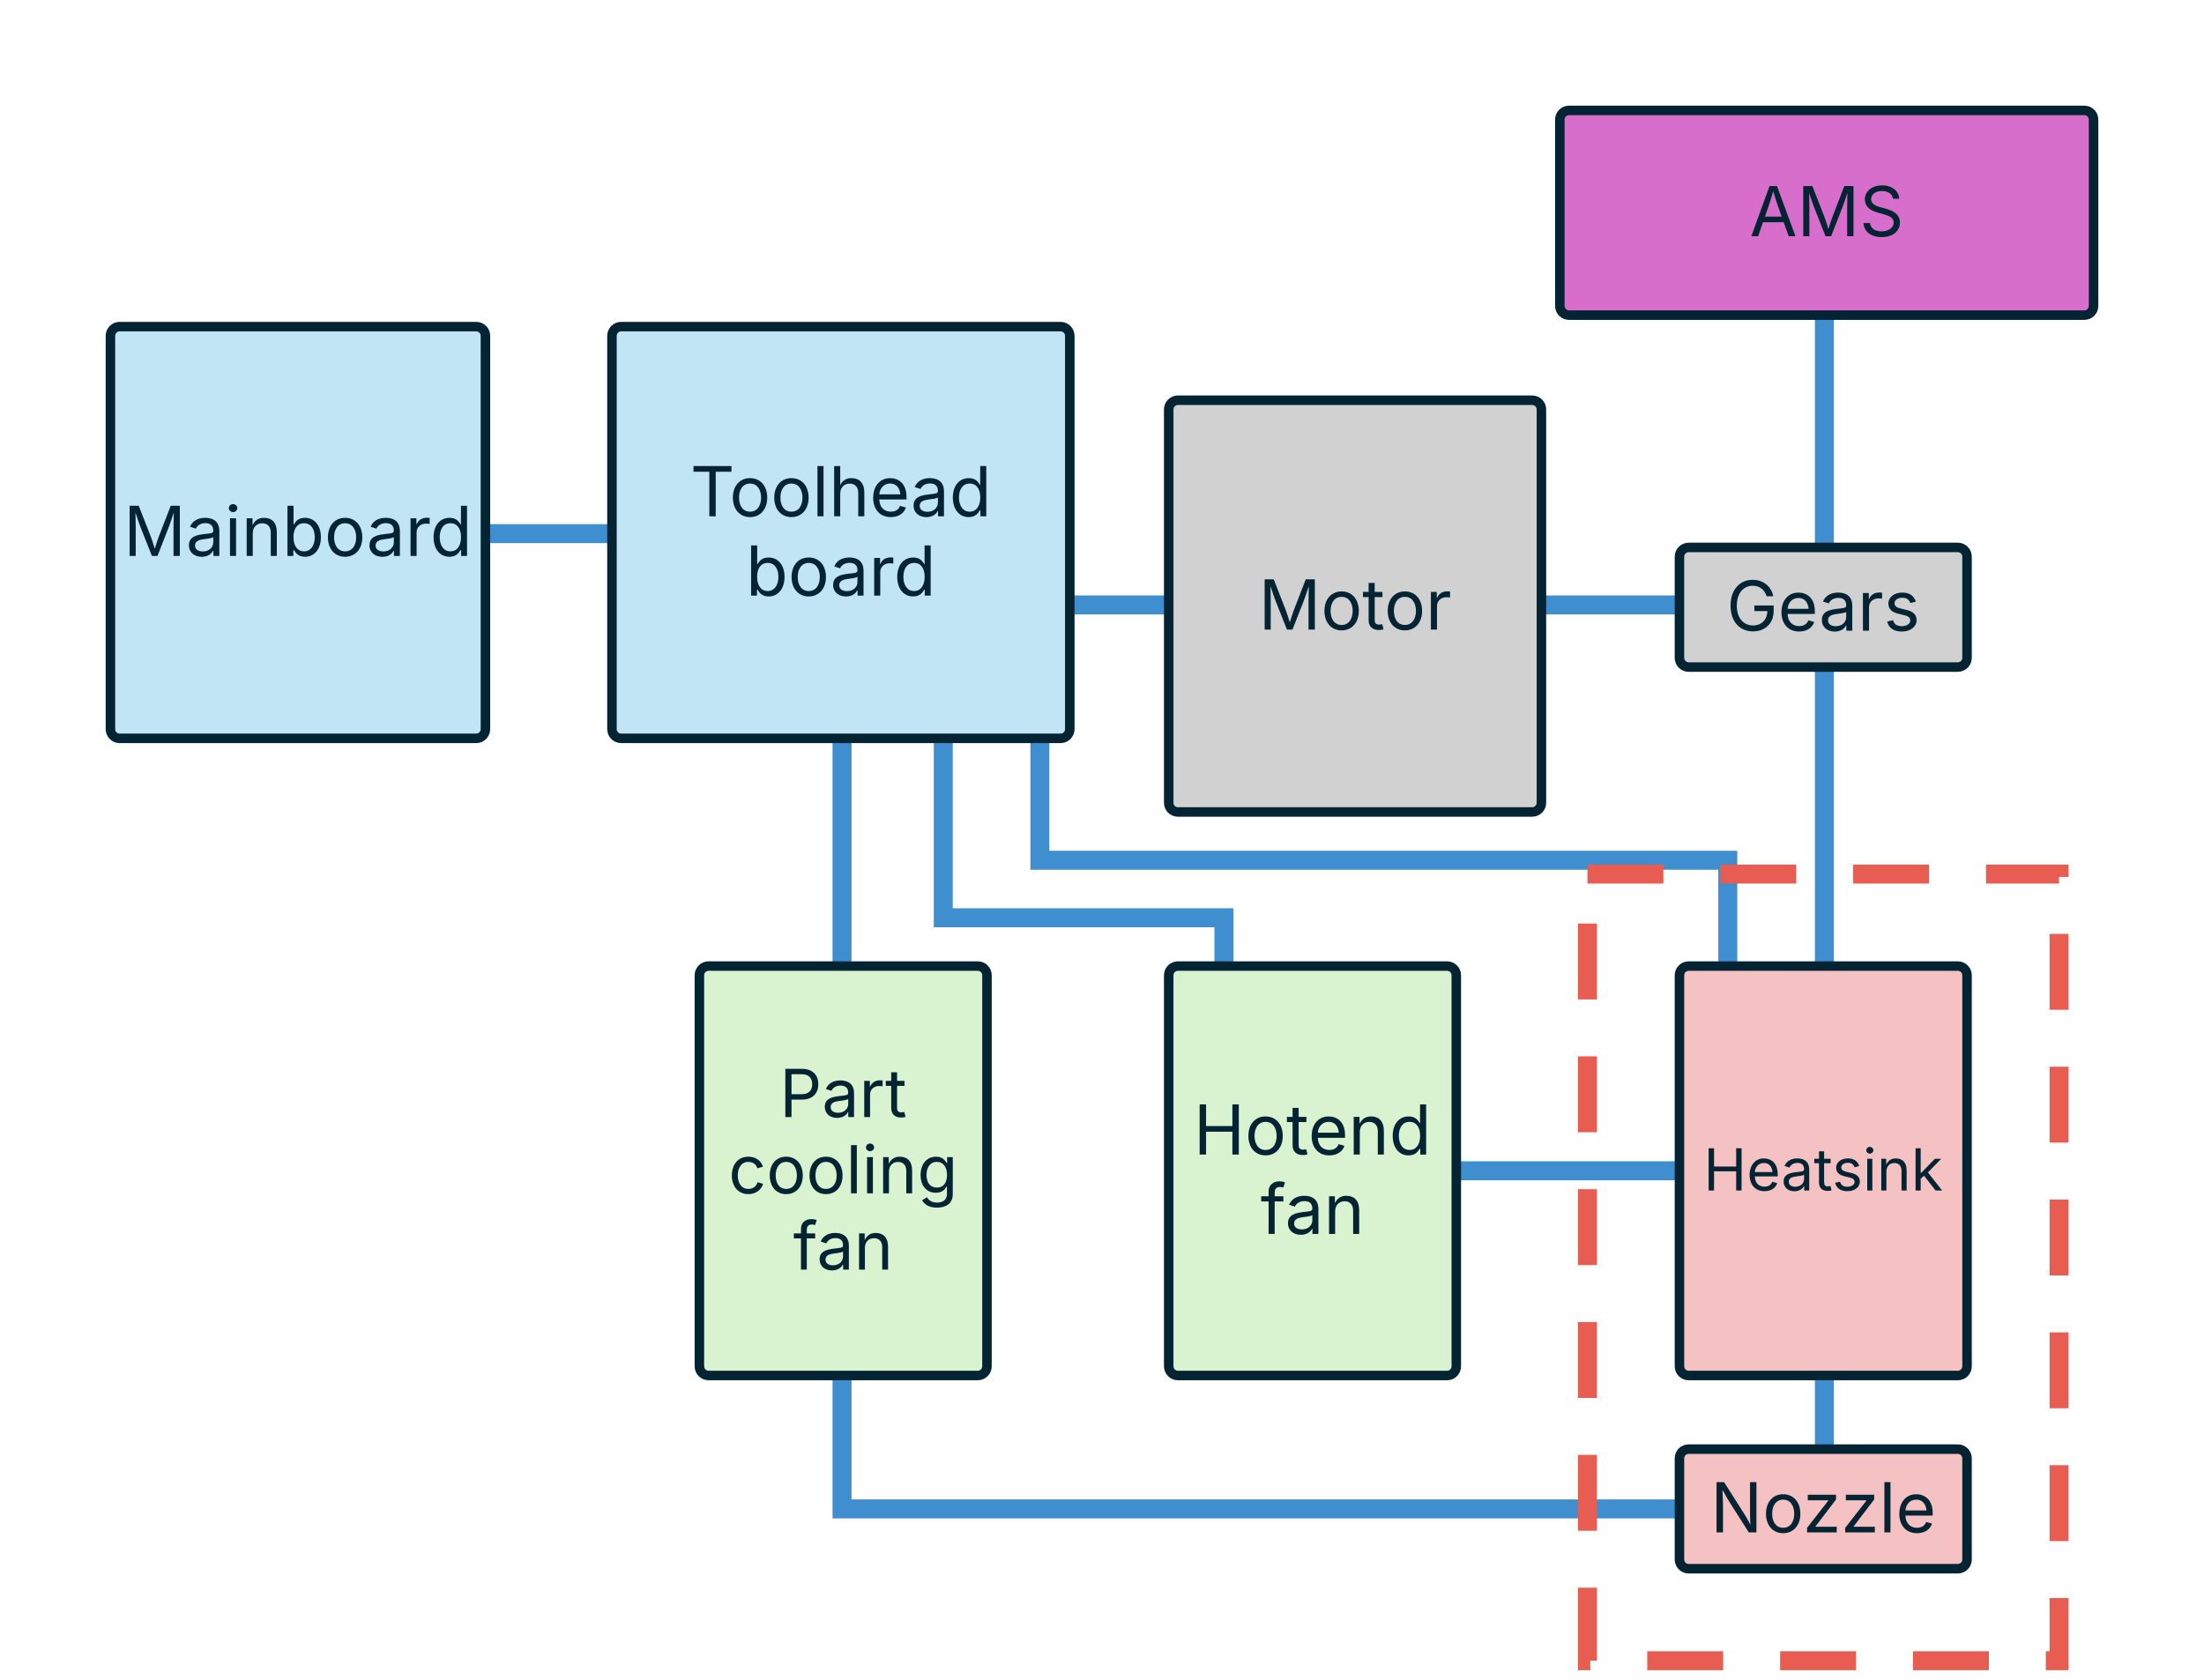
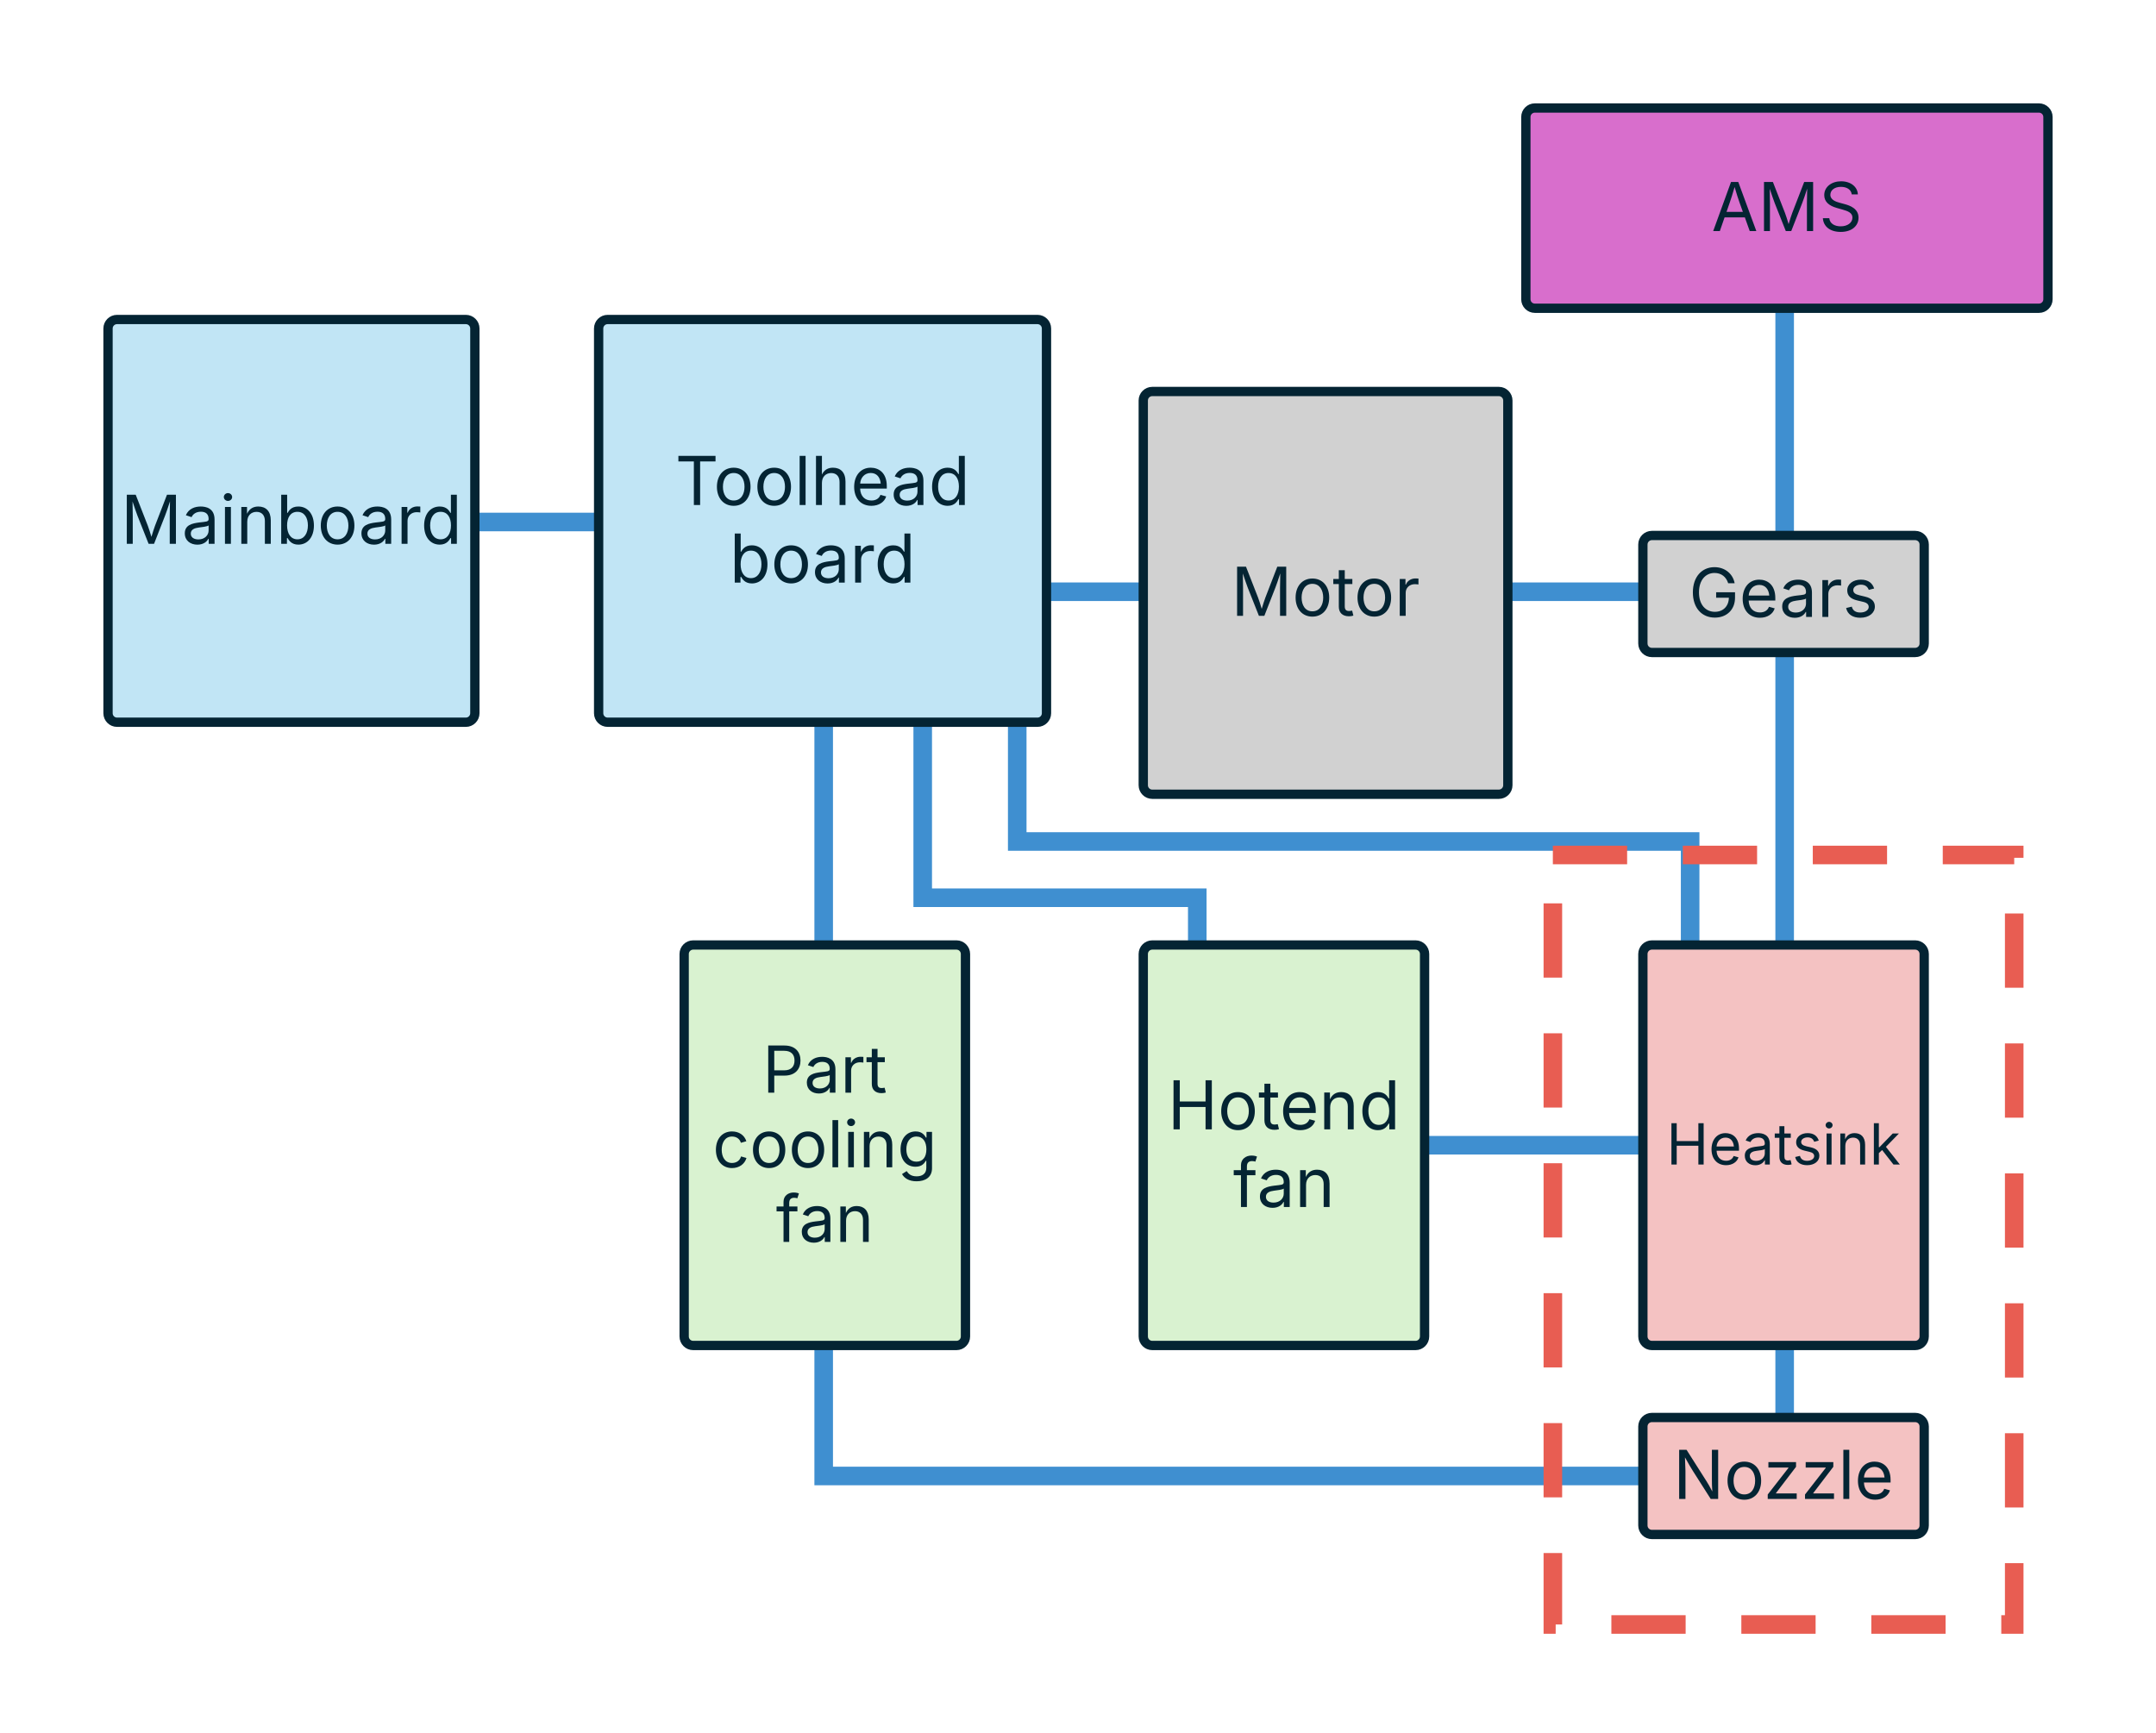
- <svg xmlns="http://www.w3.org/2000/svg" version="1.1" class="td-diagram" viewBox="-48 -142 958 730" preserveAspectRatio="xMidYMid meet" role="img">
+ <svg xmlns="http://www.w3.org/2000/svg" version="1.1" class="td-diagram" viewBox="-48 -142 958 770" preserveAspectRatio="xMidYMid meet" role="img">
  <path d="M163 90L218 90" fill="none" stroke="#3F8FD0" stroke-width="8.25" stroke-linecap="square" stroke-linejoin="miter" class="td-edge" data-edge="mainboard~toolhead_board" data-kind="signal" />
  <path d="M417 121L460 121" fill="none" stroke="#3F8FD0" stroke-width="8.25" stroke-linecap="square" stroke-linejoin="miter" class="td-edge" data-edge="toolhead_board~motor" data-kind="power" />
  <path d="M318 179L318 278" fill="none" stroke="#3F8FD0" stroke-width="8.25" stroke-linecap="square" stroke-linejoin="miter" class="td-edge" data-edge="toolhead_board~part_cooling_fan" data-kind="power" />
  <path d="M362 179L362 257L484 257L484 278" fill="none" stroke="#3F8FD0" stroke-width="8.25" stroke-linecap="square" stroke-linejoin="miter" class="td-edge" data-edge="toolhead_board~hotend_fan" data-kind="power" />
  <path d="M404 179L404 232L703 232L703 278" fill="none" stroke="#3F8FD0" stroke-width="8.25" stroke-linecap="square" stroke-linejoin="miter" class="td-edge" data-edge="toolhead_board~heatsink" data-kind="power" />
  <path d="M622 121L682 121" fill="none" stroke="#3F8FD0" stroke-width="8.25" stroke-linecap="square" stroke-linejoin="miter" class="td-edge" data-edge="motor~gears" data-kind="mechanical" />
  <path d="M745 -5L745 96" fill="none" stroke="#3F8FD0" stroke-width="8.25" stroke-linecap="square" stroke-linejoin="miter" class="td-edge" data-edge="ams~gears" data-kind="filament" />
  <path d="M745 148L745 278" fill="none" stroke="#3F8FD0" stroke-width="8.25" stroke-linecap="square" stroke-linejoin="miter" class="td-edge" data-edge="gears~heatsink" data-kind="filament" />
  <path d="M745 456L745 488" fill="none" stroke="#3F8FD0" stroke-width="8.25" stroke-linecap="square" stroke-linejoin="miter" class="td-edge" data-edge="heatsink~nozzle" data-kind="filament" />
  <path d="M585 367L682 367" fill="none" stroke="#3F8FD0" stroke-width="8.25" stroke-linecap="square" stroke-linejoin="miter" class="td-edge" data-edge="hotend_fan~heatsink" data-kind="air" />
  <path d="M318 456L318 514L682 514" fill="none" stroke="#3F8FD0" stroke-width="8.25" stroke-linecap="square" stroke-linejoin="miter" class="td-edge" data-edge="part_cooling_fan~nozzle" data-kind="air" />
  <g class="td-block" data-block="ams" data-group="feed">
    <rect x="630" y="-94" width="232" height="89" rx="4" fill="#D86ECC" stroke="#042433" stroke-width="4.13" />
    <text x="746" y="-39.3" text-anchor="middle" font-size="30" font-family="system-ui, -apple-system, Segoe UI, sans-serif" fill="#042433">AMS</text>
  </g>
  <g class="td-block" data-block="mainboard" data-group="control">
    <rect x="0" y="0" width="163" height="179" rx="4" fill="#C1E5F5" stroke="#042433" stroke-width="4.13" />
    <text x="81.5" y="99.7" text-anchor="middle" font-size="30" font-family="system-ui, -apple-system, Segoe UI, sans-serif" fill="#042433">Mainboard</text>
  </g>
  <g class="td-block" data-block="toolhead_board" data-group="control">
    <rect x="218" y="0" width="199" height="179" rx="4" fill="#C1E5F5" stroke="#042433" stroke-width="4.13" />
    <text x="317.5" y="82.45" text-anchor="middle" font-size="30" font-family="system-ui, -apple-system, Segoe UI, sans-serif" fill="#042433">Toolhead</text>
    <text x="317.5" y="116.95" text-anchor="middle" font-size="30" font-family="system-ui, -apple-system, Segoe UI, sans-serif" fill="#042433">board</text>
  </g>
  <g class="td-block" data-block="motor" data-group="drive">
    <rect x="460" y="32" width="162" height="179" rx="4" fill="#D1D1D1" stroke="#042433" stroke-width="4.13" />
    <text x="541" y="131.7" text-anchor="middle" font-size="30" font-family="system-ui, -apple-system, Segoe UI, sans-serif" fill="#042433">Motor</text>
  </g>
  <g class="td-block" data-block="gears" data-group="drive">
    <rect x="682" y="96" width="125" height="52" rx="4" fill="#D1D1D1" stroke="#042433" stroke-width="4.13" />
    <text x="744.5" y="132.2" text-anchor="middle" font-size="30" font-family="system-ui, -apple-system, Segoe UI, sans-serif" fill="#042433">Gears</text>
  </g>
  <g class="td-block" data-block="part_cooling_fan" data-group="cooling">
    <rect x="256" y="278" width="125" height="178" rx="4" fill="#D9F2D0" stroke="#042433" stroke-width="4.13" />
    <text x="318.5" y="343.647" text-anchor="middle" font-size="28.83" font-family="system-ui, -apple-system, Segoe UI, sans-serif" fill="#042433">Part</text>
    <text x="318.5" y="376.803" text-anchor="middle" font-size="28.83" font-family="system-ui, -apple-system, Segoe UI, sans-serif" fill="#042433">cooling</text>
    <text x="318.5" y="409.958" text-anchor="middle" font-size="28.83" font-family="system-ui, -apple-system, Segoe UI, sans-serif" fill="#042433">fan</text>
  </g>
  <g class="td-block" data-block="hotend_fan" data-group="cooling">
    <rect x="460" y="278" width="125" height="178" rx="4" fill="#D9F2D0" stroke="#042433" stroke-width="4.13" />
    <text x="522.5" y="359.95" text-anchor="middle" font-size="30" font-family="system-ui, -apple-system, Segoe UI, sans-serif" fill="#042433">Hotend</text>
    <text x="522.5" y="394.45" text-anchor="middle" font-size="30" font-family="system-ui, -apple-system, Segoe UI, sans-serif" fill="#042433">fan</text>
  </g>
  <g class="td-block is-tool" data-block="heatsink" data-group="hot">
    <rect x="682" y="278" width="125" height="178" rx="4" fill="#F4C2C2" stroke="#042433" stroke-width="4.13" />
    <text x="744.5" y="375.577" text-anchor="middle" font-size="25.23" font-family="system-ui, -apple-system, Segoe UI, sans-serif" fill="#042433">Heatsink</text>
  </g>
  <g class="td-block is-tool" data-block="nozzle" data-group="hot">
    <rect x="682" y="488" width="125" height="52" rx="4" fill="#F4C2C2" stroke="#042433" stroke-width="4.13" />
    <text x="744.5" y="524.2" text-anchor="middle" font-size="30" font-family="system-ui, -apple-system, Segoe UI, sans-serif" fill="#042433">Nozzle</text>
  </g>
  <path class="td-boundary" d="M642 238L847 238L847 580L642 580Z" fill="none" stroke="#E85D52" stroke-width="8.25" stroke-dasharray="33 24.75" stroke-linejoin="miter" />
</svg>
